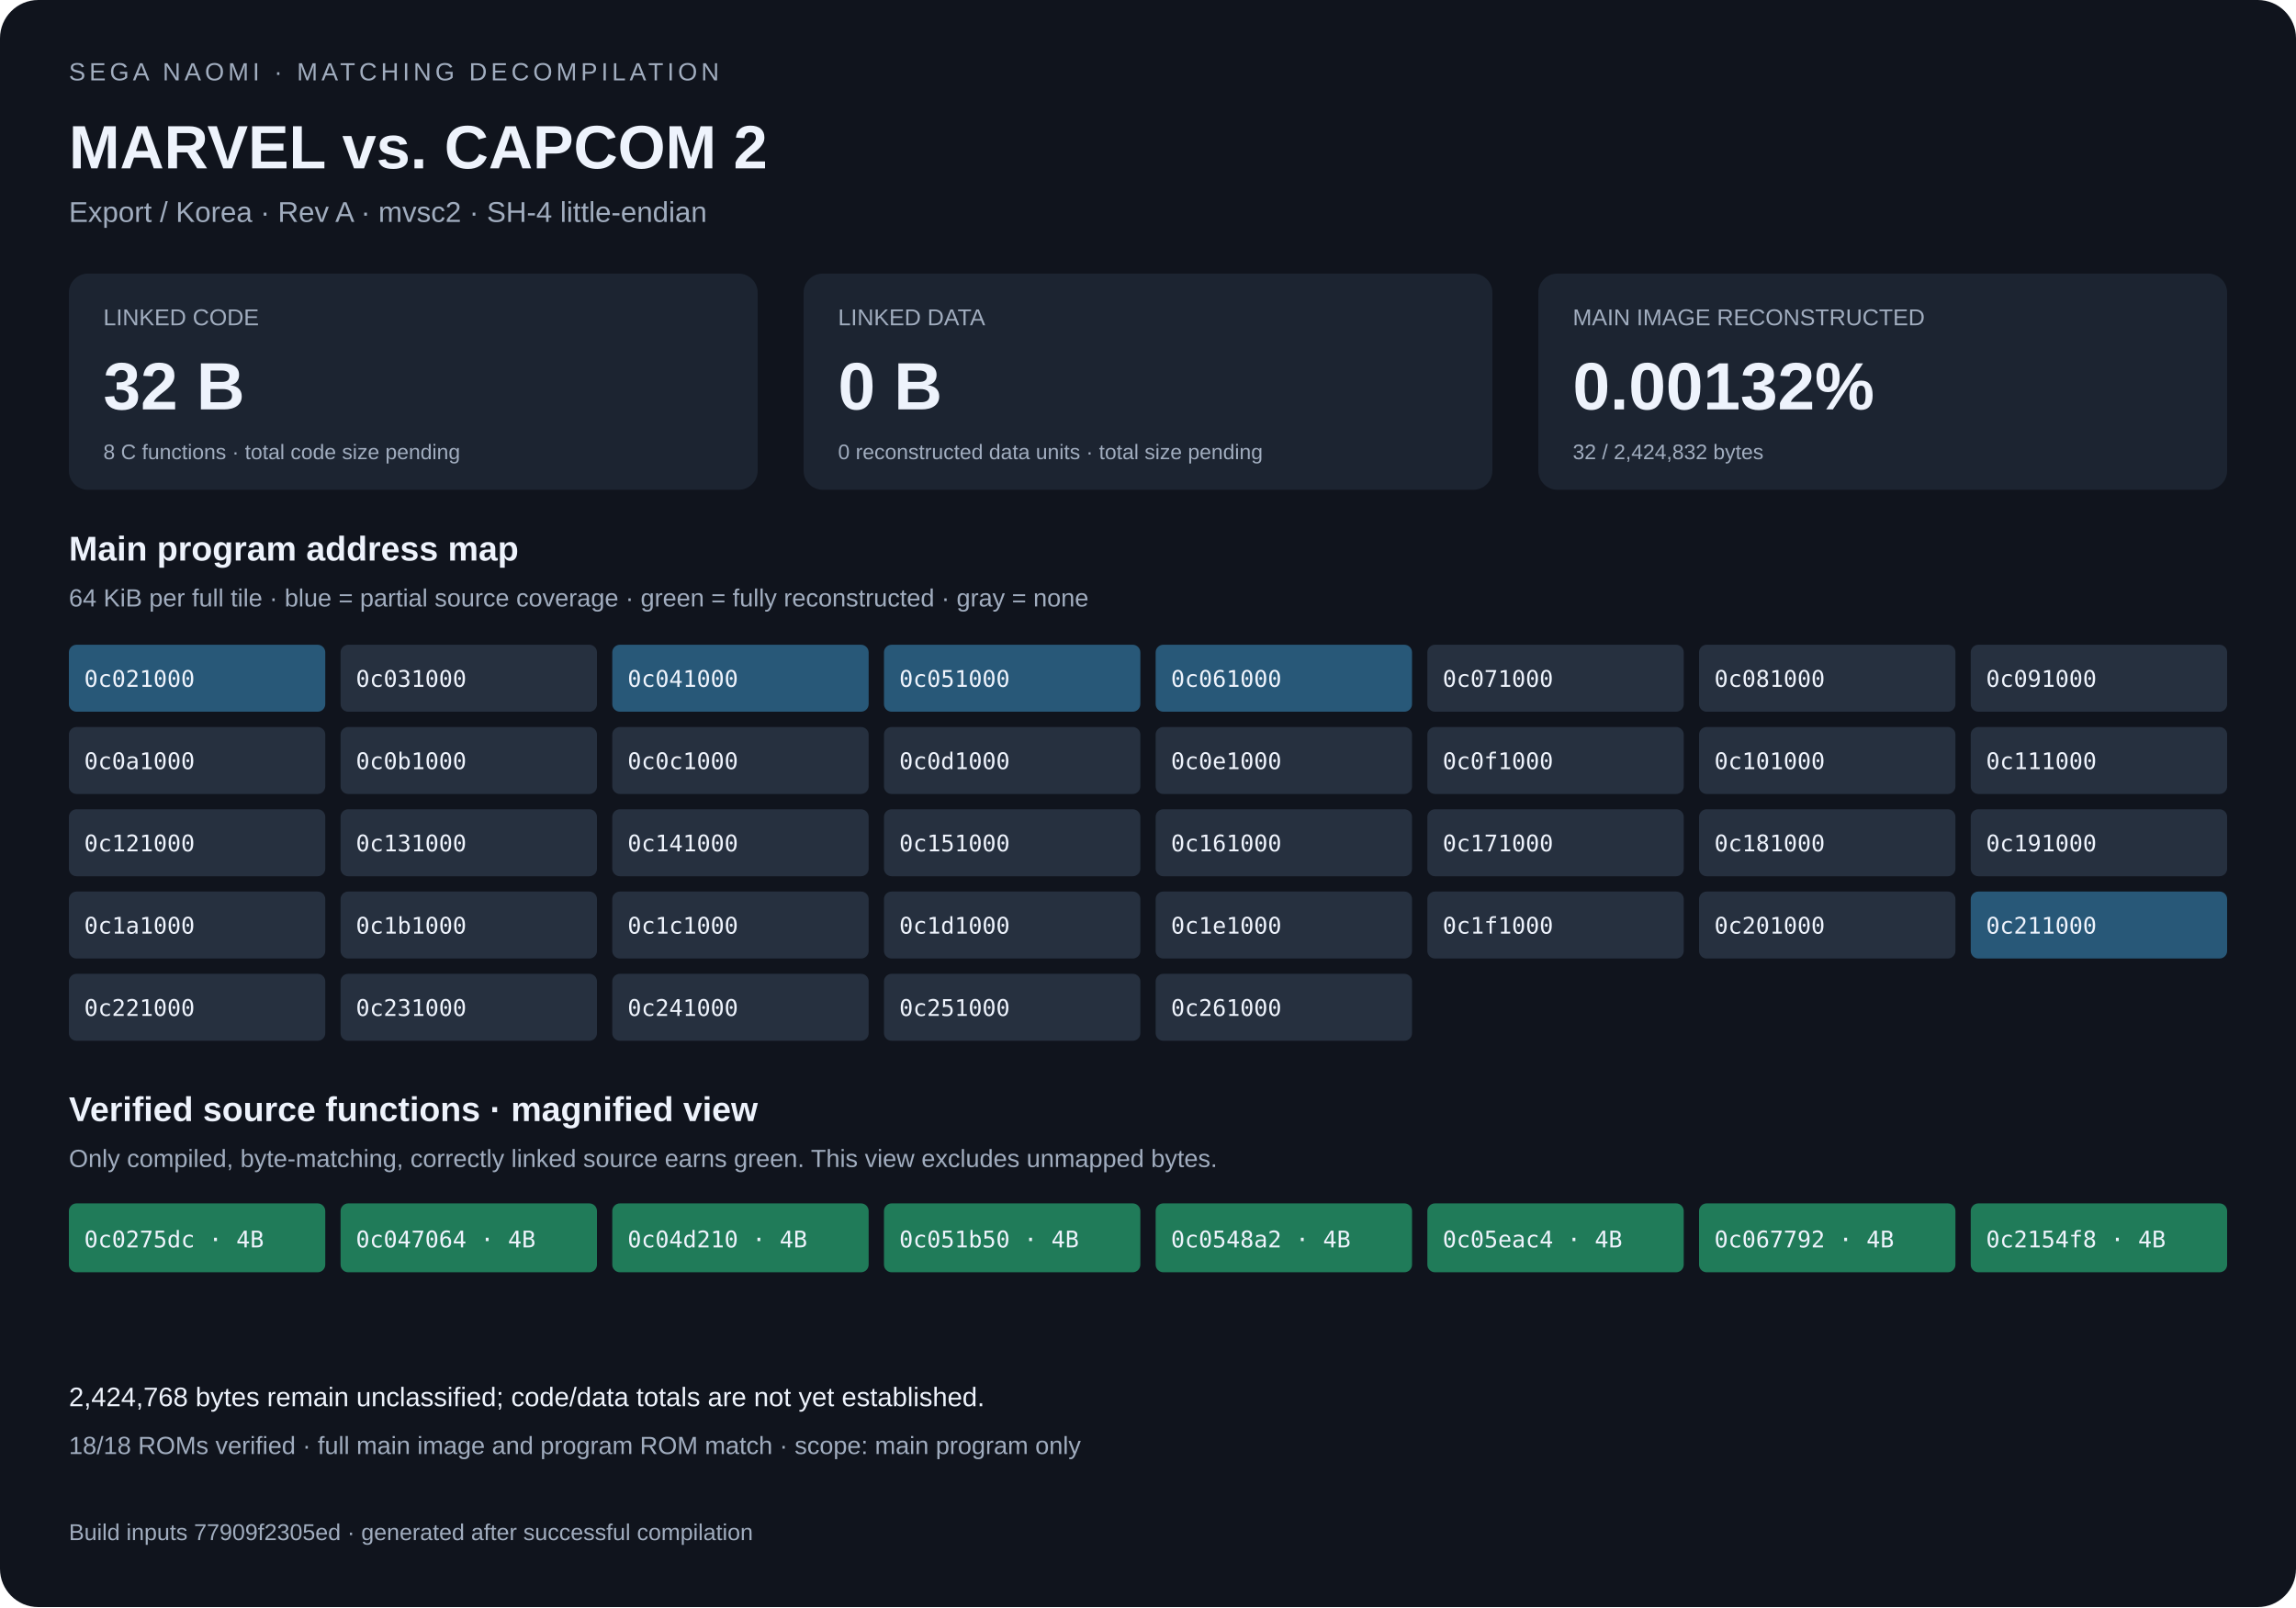
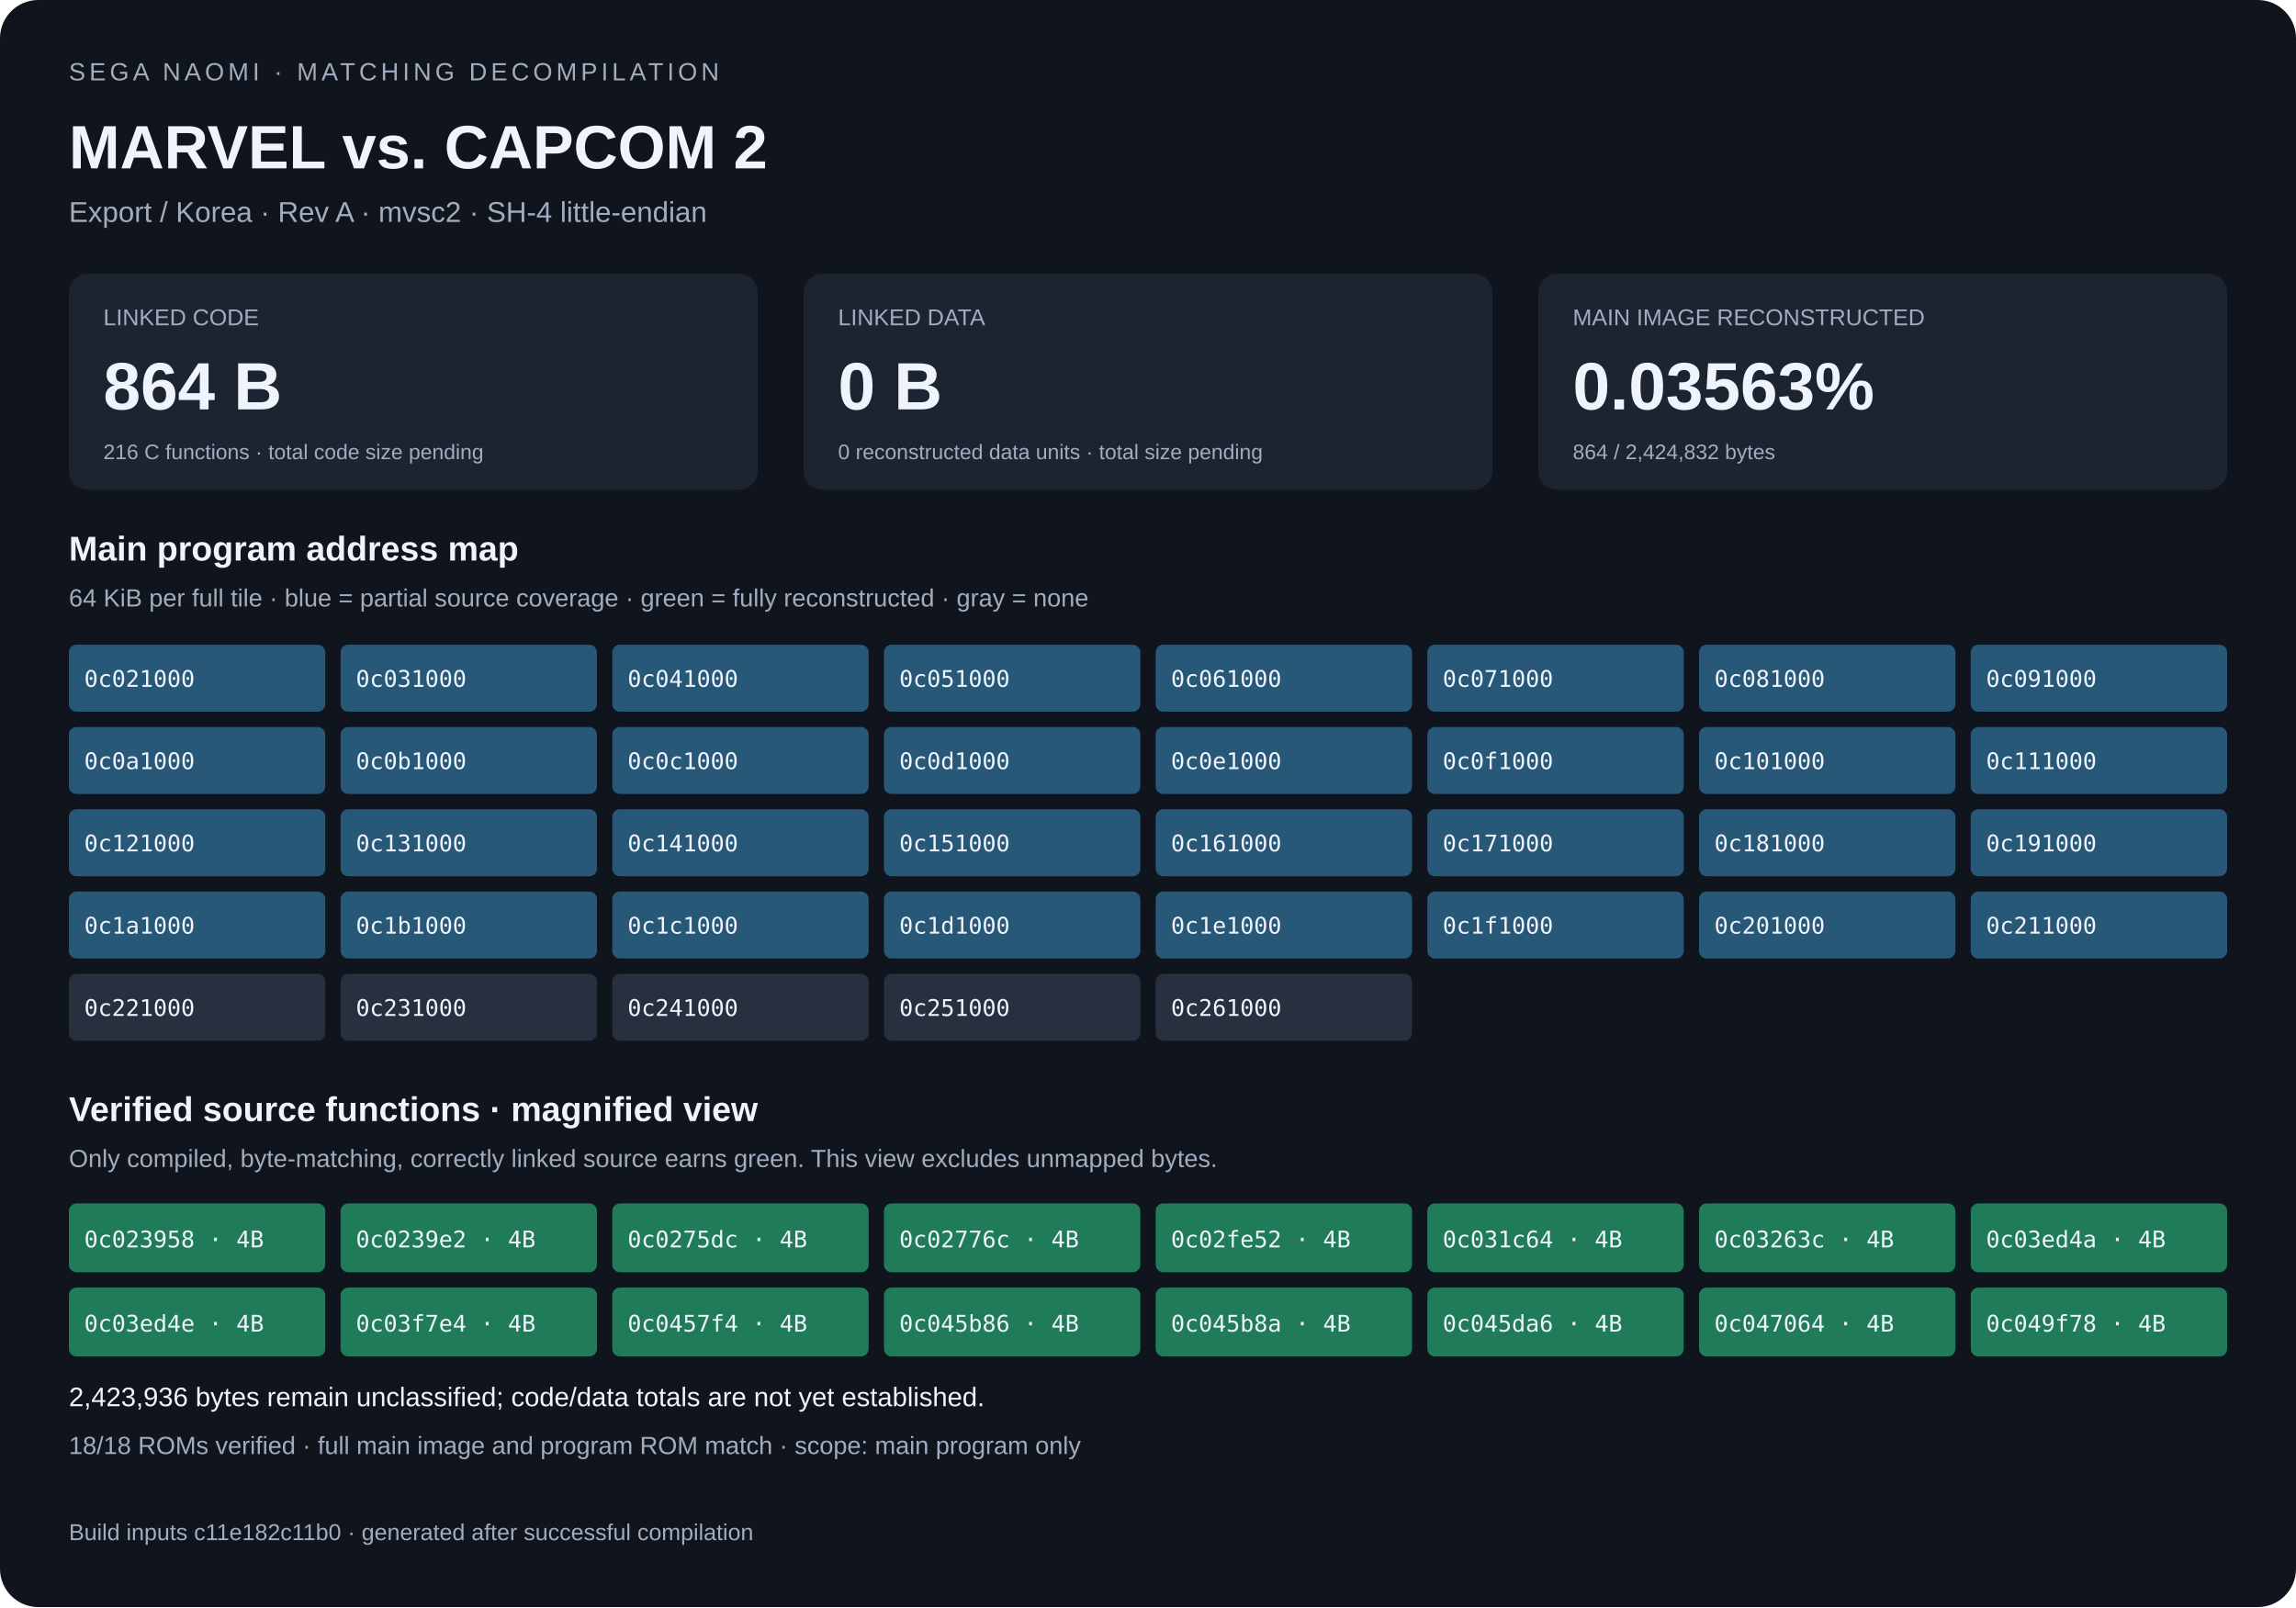
<svg xmlns="http://www.w3.org/2000/svg" width="1200" height="840" viewBox="0 0 1200 840" role="img" aria-labelledby="title desc">
  <rect width="1200" height="840" rx="20" fill="#10141d" />
  <style>text{font-family:Arial,sans-serif;fill:#eef3fc}.muted{fill:#a1adbf}.mono{font-family:monospace}</style>
  <text x="36" y="42" font-size="13" letter-spacing="2" class="muted">SEGA NAOMI · MATCHING DECOMPILATION</text>
  <text x="36" y="88" font-size="32" font-weight="700">MARVEL vs. CAPCOM 2</text>
  <text x="36" y="116" font-size="15" class="muted">Export / Korea · Rev A · mvsc2 · SH-4 little-endian</text>
  <rect x="36" y="143" width="360" height="113" rx="10" fill="#1c2431" />
  <text x="54" y="170" font-size="12" class="muted">LINKED CODE</text>
-   <text x="54" y="214" font-size="35" font-weight="700">32 B</text>
-   <text x="54" y="240" font-size="11" class="muted">8 C functions · total code size pending</text>
+   <text x="54" y="214" font-size="35" font-weight="700">864 B</text>
+   <text x="54" y="240" font-size="11" class="muted">216 C functions · total code size pending</text>
  <rect x="420" y="143" width="360" height="113" rx="10" fill="#1c2431" />
  <text x="438" y="170" font-size="12" class="muted">LINKED DATA</text>
  <text x="438" y="214" font-size="35" font-weight="700">0 B</text>
  <text x="438" y="240" font-size="11" class="muted">0 reconstructed data units · total size pending</text>
  <rect x="804" y="143" width="360" height="113" rx="10" fill="#1c2431" />
  <text x="822" y="170" font-size="12" class="muted">MAIN IMAGE RECONSTRUCTED</text>
-   <text x="822" y="214" font-size="35" font-weight="700">0.00132%</text>
-   <text x="822" y="240" font-size="11" class="muted">32 / 2,424,832 bytes</text>
+   <text x="822" y="214" font-size="35" font-weight="700">0.03563%</text>
+   <text x="822" y="240" font-size="11" class="muted">864 / 2,424,832 bytes</text>
  <text x="36" y="293" font-size="18" font-weight="700">Main program address map</text>
  <text x="36" y="317" font-size="13" class="muted">64 KiB per full tile · blue = partial source coverage · green = fully reconstructed · gray = none</text>
  <rect x="36" y="337" width="134" height="35" rx="4" fill="#285878">
</rect>
  <text x="44" y="359" font-size="12" class="mono">0c021000</text>
-   <rect x="178" y="337" width="134" height="35" rx="4" fill="#26303f">
+   <rect x="178" y="337" width="134" height="35" rx="4" fill="#285878">
</rect>
  <text x="186" y="359" font-size="12" class="mono">0c031000</text>
  <rect x="320" y="337" width="134" height="35" rx="4" fill="#285878">
</rect>
  <text x="328" y="359" font-size="12" class="mono">0c041000</text>
  <rect x="462" y="337" width="134" height="35" rx="4" fill="#285878">
</rect>
  <text x="470" y="359" font-size="12" class="mono">0c051000</text>
  <rect x="604" y="337" width="134" height="35" rx="4" fill="#285878">
</rect>
  <text x="612" y="359" font-size="12" class="mono">0c061000</text>
-   <rect x="746" y="337" width="134" height="35" rx="4" fill="#26303f">
+   <rect x="746" y="337" width="134" height="35" rx="4" fill="#285878">
</rect>
  <text x="754" y="359" font-size="12" class="mono">0c071000</text>
-   <rect x="888" y="337" width="134" height="35" rx="4" fill="#26303f">
+   <rect x="888" y="337" width="134" height="35" rx="4" fill="#285878">
</rect>
  <text x="896" y="359" font-size="12" class="mono">0c081000</text>
-   <rect x="1030" y="337" width="134" height="35" rx="4" fill="#26303f">
+   <rect x="1030" y="337" width="134" height="35" rx="4" fill="#285878">
</rect>
  <text x="1038" y="359" font-size="12" class="mono">0c091000</text>
-   <rect x="36" y="380" width="134" height="35" rx="4" fill="#26303f">
+   <rect x="36" y="380" width="134" height="35" rx="4" fill="#285878">
</rect>
  <text x="44" y="402" font-size="12" class="mono">0c0a1000</text>
-   <rect x="178" y="380" width="134" height="35" rx="4" fill="#26303f">
+   <rect x="178" y="380" width="134" height="35" rx="4" fill="#285878">
</rect>
  <text x="186" y="402" font-size="12" class="mono">0c0b1000</text>
-   <rect x="320" y="380" width="134" height="35" rx="4" fill="#26303f">
+   <rect x="320" y="380" width="134" height="35" rx="4" fill="#285878">
</rect>
  <text x="328" y="402" font-size="12" class="mono">0c0c1000</text>
-   <rect x="462" y="380" width="134" height="35" rx="4" fill="#26303f">
+   <rect x="462" y="380" width="134" height="35" rx="4" fill="#285878">
</rect>
  <text x="470" y="402" font-size="12" class="mono">0c0d1000</text>
-   <rect x="604" y="380" width="134" height="35" rx="4" fill="#26303f">
+   <rect x="604" y="380" width="134" height="35" rx="4" fill="#285878">
</rect>
  <text x="612" y="402" font-size="12" class="mono">0c0e1000</text>
-   <rect x="746" y="380" width="134" height="35" rx="4" fill="#26303f">
+   <rect x="746" y="380" width="134" height="35" rx="4" fill="#285878">
</rect>
  <text x="754" y="402" font-size="12" class="mono">0c0f1000</text>
-   <rect x="888" y="380" width="134" height="35" rx="4" fill="#26303f">
+   <rect x="888" y="380" width="134" height="35" rx="4" fill="#285878">
</rect>
  <text x="896" y="402" font-size="12" class="mono">0c101000</text>
-   <rect x="1030" y="380" width="134" height="35" rx="4" fill="#26303f">
+   <rect x="1030" y="380" width="134" height="35" rx="4" fill="#285878">
</rect>
  <text x="1038" y="402" font-size="12" class="mono">0c111000</text>
-   <rect x="36" y="423" width="134" height="35" rx="4" fill="#26303f">
+   <rect x="36" y="423" width="134" height="35" rx="4" fill="#285878">
</rect>
  <text x="44" y="445" font-size="12" class="mono">0c121000</text>
-   <rect x="178" y="423" width="134" height="35" rx="4" fill="#26303f">
+   <rect x="178" y="423" width="134" height="35" rx="4" fill="#285878">
</rect>
  <text x="186" y="445" font-size="12" class="mono">0c131000</text>
-   <rect x="320" y="423" width="134" height="35" rx="4" fill="#26303f">
+   <rect x="320" y="423" width="134" height="35" rx="4" fill="#285878">
</rect>
  <text x="328" y="445" font-size="12" class="mono">0c141000</text>
-   <rect x="462" y="423" width="134" height="35" rx="4" fill="#26303f">
+   <rect x="462" y="423" width="134" height="35" rx="4" fill="#285878">
</rect>
  <text x="470" y="445" font-size="12" class="mono">0c151000</text>
-   <rect x="604" y="423" width="134" height="35" rx="4" fill="#26303f">
+   <rect x="604" y="423" width="134" height="35" rx="4" fill="#285878">
</rect>
  <text x="612" y="445" font-size="12" class="mono">0c161000</text>
-   <rect x="746" y="423" width="134" height="35" rx="4" fill="#26303f">
+   <rect x="746" y="423" width="134" height="35" rx="4" fill="#285878">
</rect>
  <text x="754" y="445" font-size="12" class="mono">0c171000</text>
-   <rect x="888" y="423" width="134" height="35" rx="4" fill="#26303f">
+   <rect x="888" y="423" width="134" height="35" rx="4" fill="#285878">
</rect>
  <text x="896" y="445" font-size="12" class="mono">0c181000</text>
-   <rect x="1030" y="423" width="134" height="35" rx="4" fill="#26303f">
+   <rect x="1030" y="423" width="134" height="35" rx="4" fill="#285878">
</rect>
  <text x="1038" y="445" font-size="12" class="mono">0c191000</text>
-   <rect x="36" y="466" width="134" height="35" rx="4" fill="#26303f">
+   <rect x="36" y="466" width="134" height="35" rx="4" fill="#285878">
</rect>
  <text x="44" y="488" font-size="12" class="mono">0c1a1000</text>
-   <rect x="178" y="466" width="134" height="35" rx="4" fill="#26303f">
+   <rect x="178" y="466" width="134" height="35" rx="4" fill="#285878">
</rect>
  <text x="186" y="488" font-size="12" class="mono">0c1b1000</text>
-   <rect x="320" y="466" width="134" height="35" rx="4" fill="#26303f">
+   <rect x="320" y="466" width="134" height="35" rx="4" fill="#285878">
</rect>
  <text x="328" y="488" font-size="12" class="mono">0c1c1000</text>
-   <rect x="462" y="466" width="134" height="35" rx="4" fill="#26303f">
+   <rect x="462" y="466" width="134" height="35" rx="4" fill="#285878">
</rect>
  <text x="470" y="488" font-size="12" class="mono">0c1d1000</text>
-   <rect x="604" y="466" width="134" height="35" rx="4" fill="#26303f">
+   <rect x="604" y="466" width="134" height="35" rx="4" fill="#285878">
</rect>
  <text x="612" y="488" font-size="12" class="mono">0c1e1000</text>
-   <rect x="746" y="466" width="134" height="35" rx="4" fill="#26303f">
+   <rect x="746" y="466" width="134" height="35" rx="4" fill="#285878">
</rect>
  <text x="754" y="488" font-size="12" class="mono">0c1f1000</text>
-   <rect x="888" y="466" width="134" height="35" rx="4" fill="#26303f">
+   <rect x="888" y="466" width="134" height="35" rx="4" fill="#285878">
</rect>
  <text x="896" y="488" font-size="12" class="mono">0c201000</text>
  <rect x="1030" y="466" width="134" height="35" rx="4" fill="#285878">
</rect>
  <text x="1038" y="488" font-size="12" class="mono">0c211000</text>
  <rect x="36" y="509" width="134" height="35" rx="4" fill="#26303f">
</rect>
  <text x="44" y="531" font-size="12" class="mono">0c221000</text>
  <rect x="178" y="509" width="134" height="35" rx="4" fill="#26303f">
</rect>
  <text x="186" y="531" font-size="12" class="mono">0c231000</text>
  <rect x="320" y="509" width="134" height="35" rx="4" fill="#26303f">
</rect>
  <text x="328" y="531" font-size="12" class="mono">0c241000</text>
  <rect x="462" y="509" width="134" height="35" rx="4" fill="#26303f">
</rect>
  <text x="470" y="531" font-size="12" class="mono">0c251000</text>
  <rect x="604" y="509" width="134" height="35" rx="4" fill="#26303f">
</rect>
  <text x="612" y="531" font-size="12" class="mono">0c261000</text>
  <text x="36" y="586" font-size="18" font-weight="700">Verified source functions · magnified view</text>
  <text x="36" y="610" font-size="13" class="muted">Only compiled, byte-matching, correctly linked source earns green. This view excludes unmapped bytes.</text>
  <rect x="36" y="629" width="134" height="36" rx="4" fill="#207b59" />
-   <text x="44" y="652" font-size="12" class="mono">0c0275dc · 4B</text>
+   <text x="44" y="652" font-size="12" class="mono">0c023958 · 4B</text>
  <rect x="178" y="629" width="134" height="36" rx="4" fill="#207b59" />
-   <text x="186" y="652" font-size="12" class="mono">0c047064 · 4B</text>
+   <text x="186" y="652" font-size="12" class="mono">0c0239e2 · 4B</text>
  <rect x="320" y="629" width="134" height="36" rx="4" fill="#207b59" />
-   <text x="328" y="652" font-size="12" class="mono">0c04d210 · 4B</text>
+   <text x="328" y="652" font-size="12" class="mono">0c0275dc · 4B</text>
  <rect x="462" y="629" width="134" height="36" rx="4" fill="#207b59" />
-   <text x="470" y="652" font-size="12" class="mono">0c051b50 · 4B</text>
+   <text x="470" y="652" font-size="12" class="mono">0c02776c · 4B</text>
  <rect x="604" y="629" width="134" height="36" rx="4" fill="#207b59" />
-   <text x="612" y="652" font-size="12" class="mono">0c0548a2 · 4B</text>
+   <text x="612" y="652" font-size="12" class="mono">0c02fe52 · 4B</text>
  <rect x="746" y="629" width="134" height="36" rx="4" fill="#207b59" />
-   <text x="754" y="652" font-size="12" class="mono">0c05eac4 · 4B</text>
+   <text x="754" y="652" font-size="12" class="mono">0c031c64 · 4B</text>
  <rect x="888" y="629" width="134" height="36" rx="4" fill="#207b59" />
-   <text x="896" y="652" font-size="12" class="mono">0c067792 · 4B</text>
+   <text x="896" y="652" font-size="12" class="mono">0c03263c · 4B</text>
  <rect x="1030" y="629" width="134" height="36" rx="4" fill="#207b59" />
-   <text x="1038" y="652" font-size="12" class="mono">0c2154f8 · 4B</text>
-   <text x="36" y="735" font-size="14">2,424,768 bytes remain unclassified; code/data totals are not yet established.</text>
+   <text x="1038" y="652" font-size="12" class="mono">0c03ed4a · 4B</text>
+   <rect x="36" y="673" width="134" height="36" rx="4" fill="#207b59" />
+   <text x="44" y="696" font-size="12" class="mono">0c03ed4e · 4B</text>
+   <rect x="178" y="673" width="134" height="36" rx="4" fill="#207b59" />
+   <text x="186" y="696" font-size="12" class="mono">0c03f7e4 · 4B</text>
+   <rect x="320" y="673" width="134" height="36" rx="4" fill="#207b59" />
+   <text x="328" y="696" font-size="12" class="mono">0c0457f4 · 4B</text>
+   <rect x="462" y="673" width="134" height="36" rx="4" fill="#207b59" />
+   <text x="470" y="696" font-size="12" class="mono">0c045b86 · 4B</text>
+   <rect x="604" y="673" width="134" height="36" rx="4" fill="#207b59" />
+   <text x="612" y="696" font-size="12" class="mono">0c045b8a · 4B</text>
+   <rect x="746" y="673" width="134" height="36" rx="4" fill="#207b59" />
+   <text x="754" y="696" font-size="12" class="mono">0c045da6 · 4B</text>
+   <rect x="888" y="673" width="134" height="36" rx="4" fill="#207b59" />
+   <text x="896" y="696" font-size="12" class="mono">0c047064 · 4B</text>
+   <rect x="1030" y="673" width="134" height="36" rx="4" fill="#207b59" />
+   <text x="1038" y="696" font-size="12" class="mono">0c049f78 · 4B</text>
+   <text x="36" y="735" font-size="14">2,423,936 bytes remain unclassified; code/data totals are not yet established.</text>
  <text x="36" y="760" font-size="13" class="muted">18/18 ROMs verified · full main image and program ROM match · scope: main program only</text>
-   <text x="36" y="805" font-size="12" class="muted">Build inputs 77909f2305ed · generated after successful compilation</text>
+   <text x="36" y="805" font-size="12" class="muted">Build inputs c11e182c11b0 · generated after successful compilation</text>
</svg>
